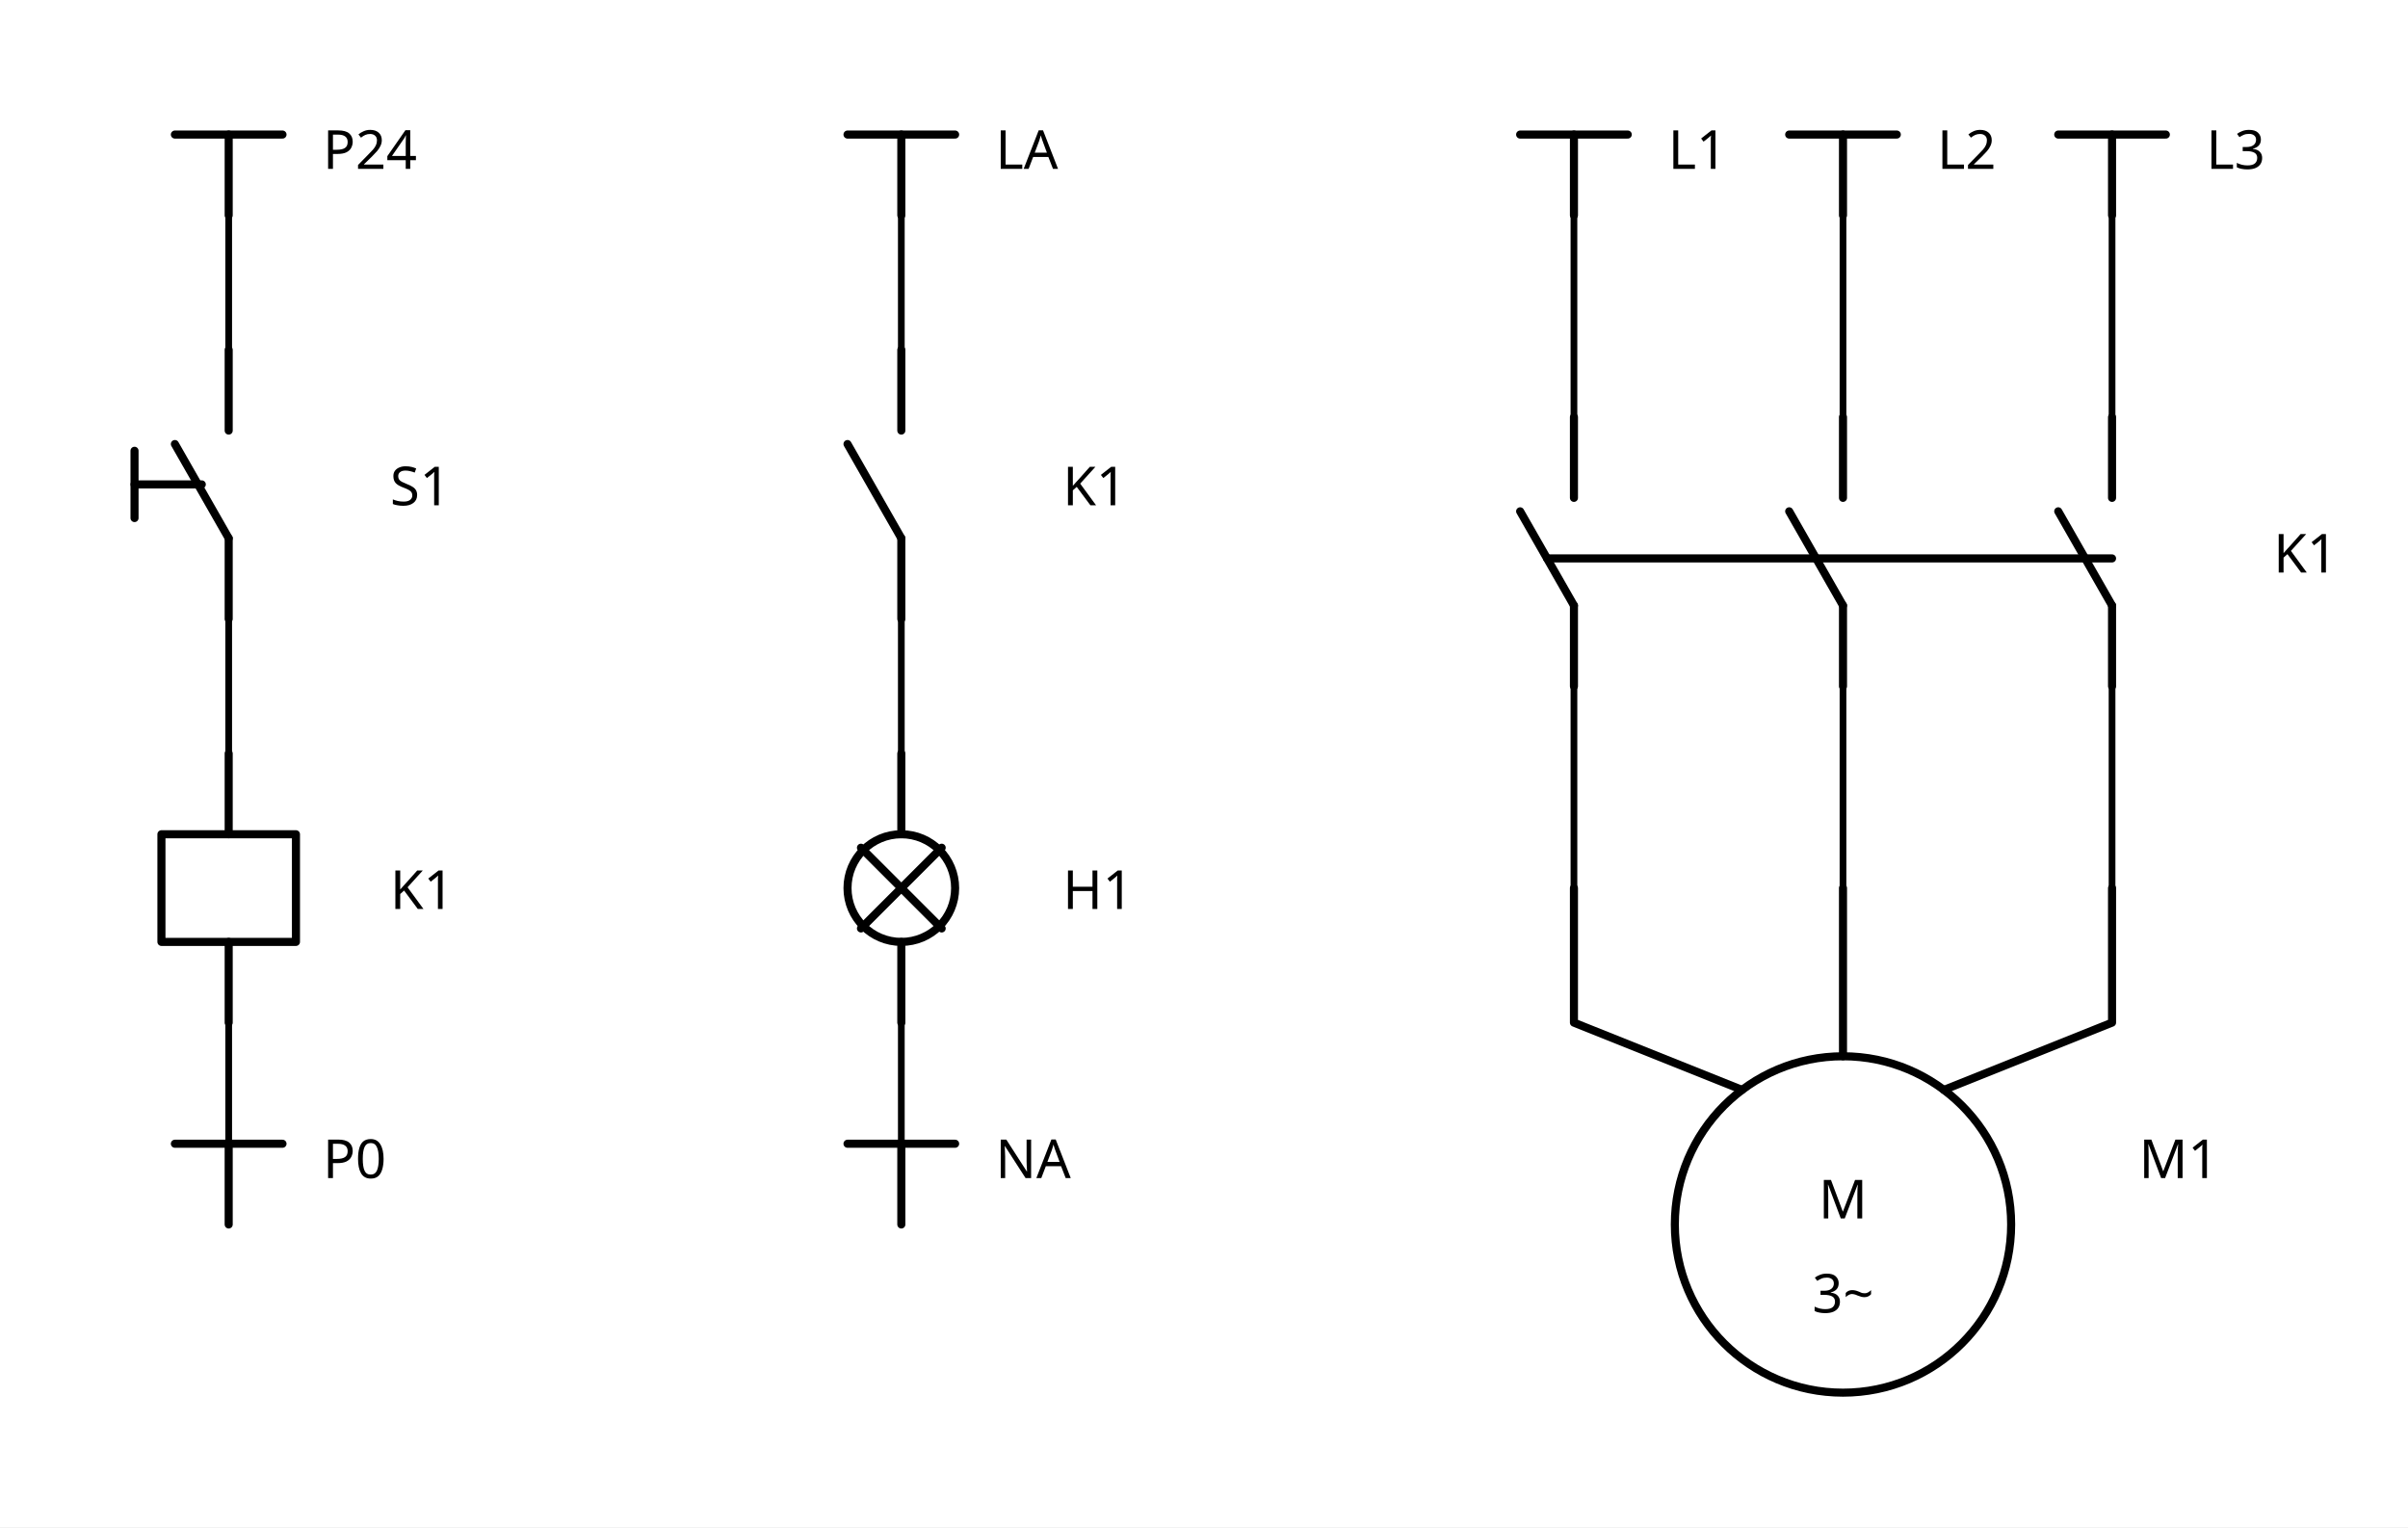
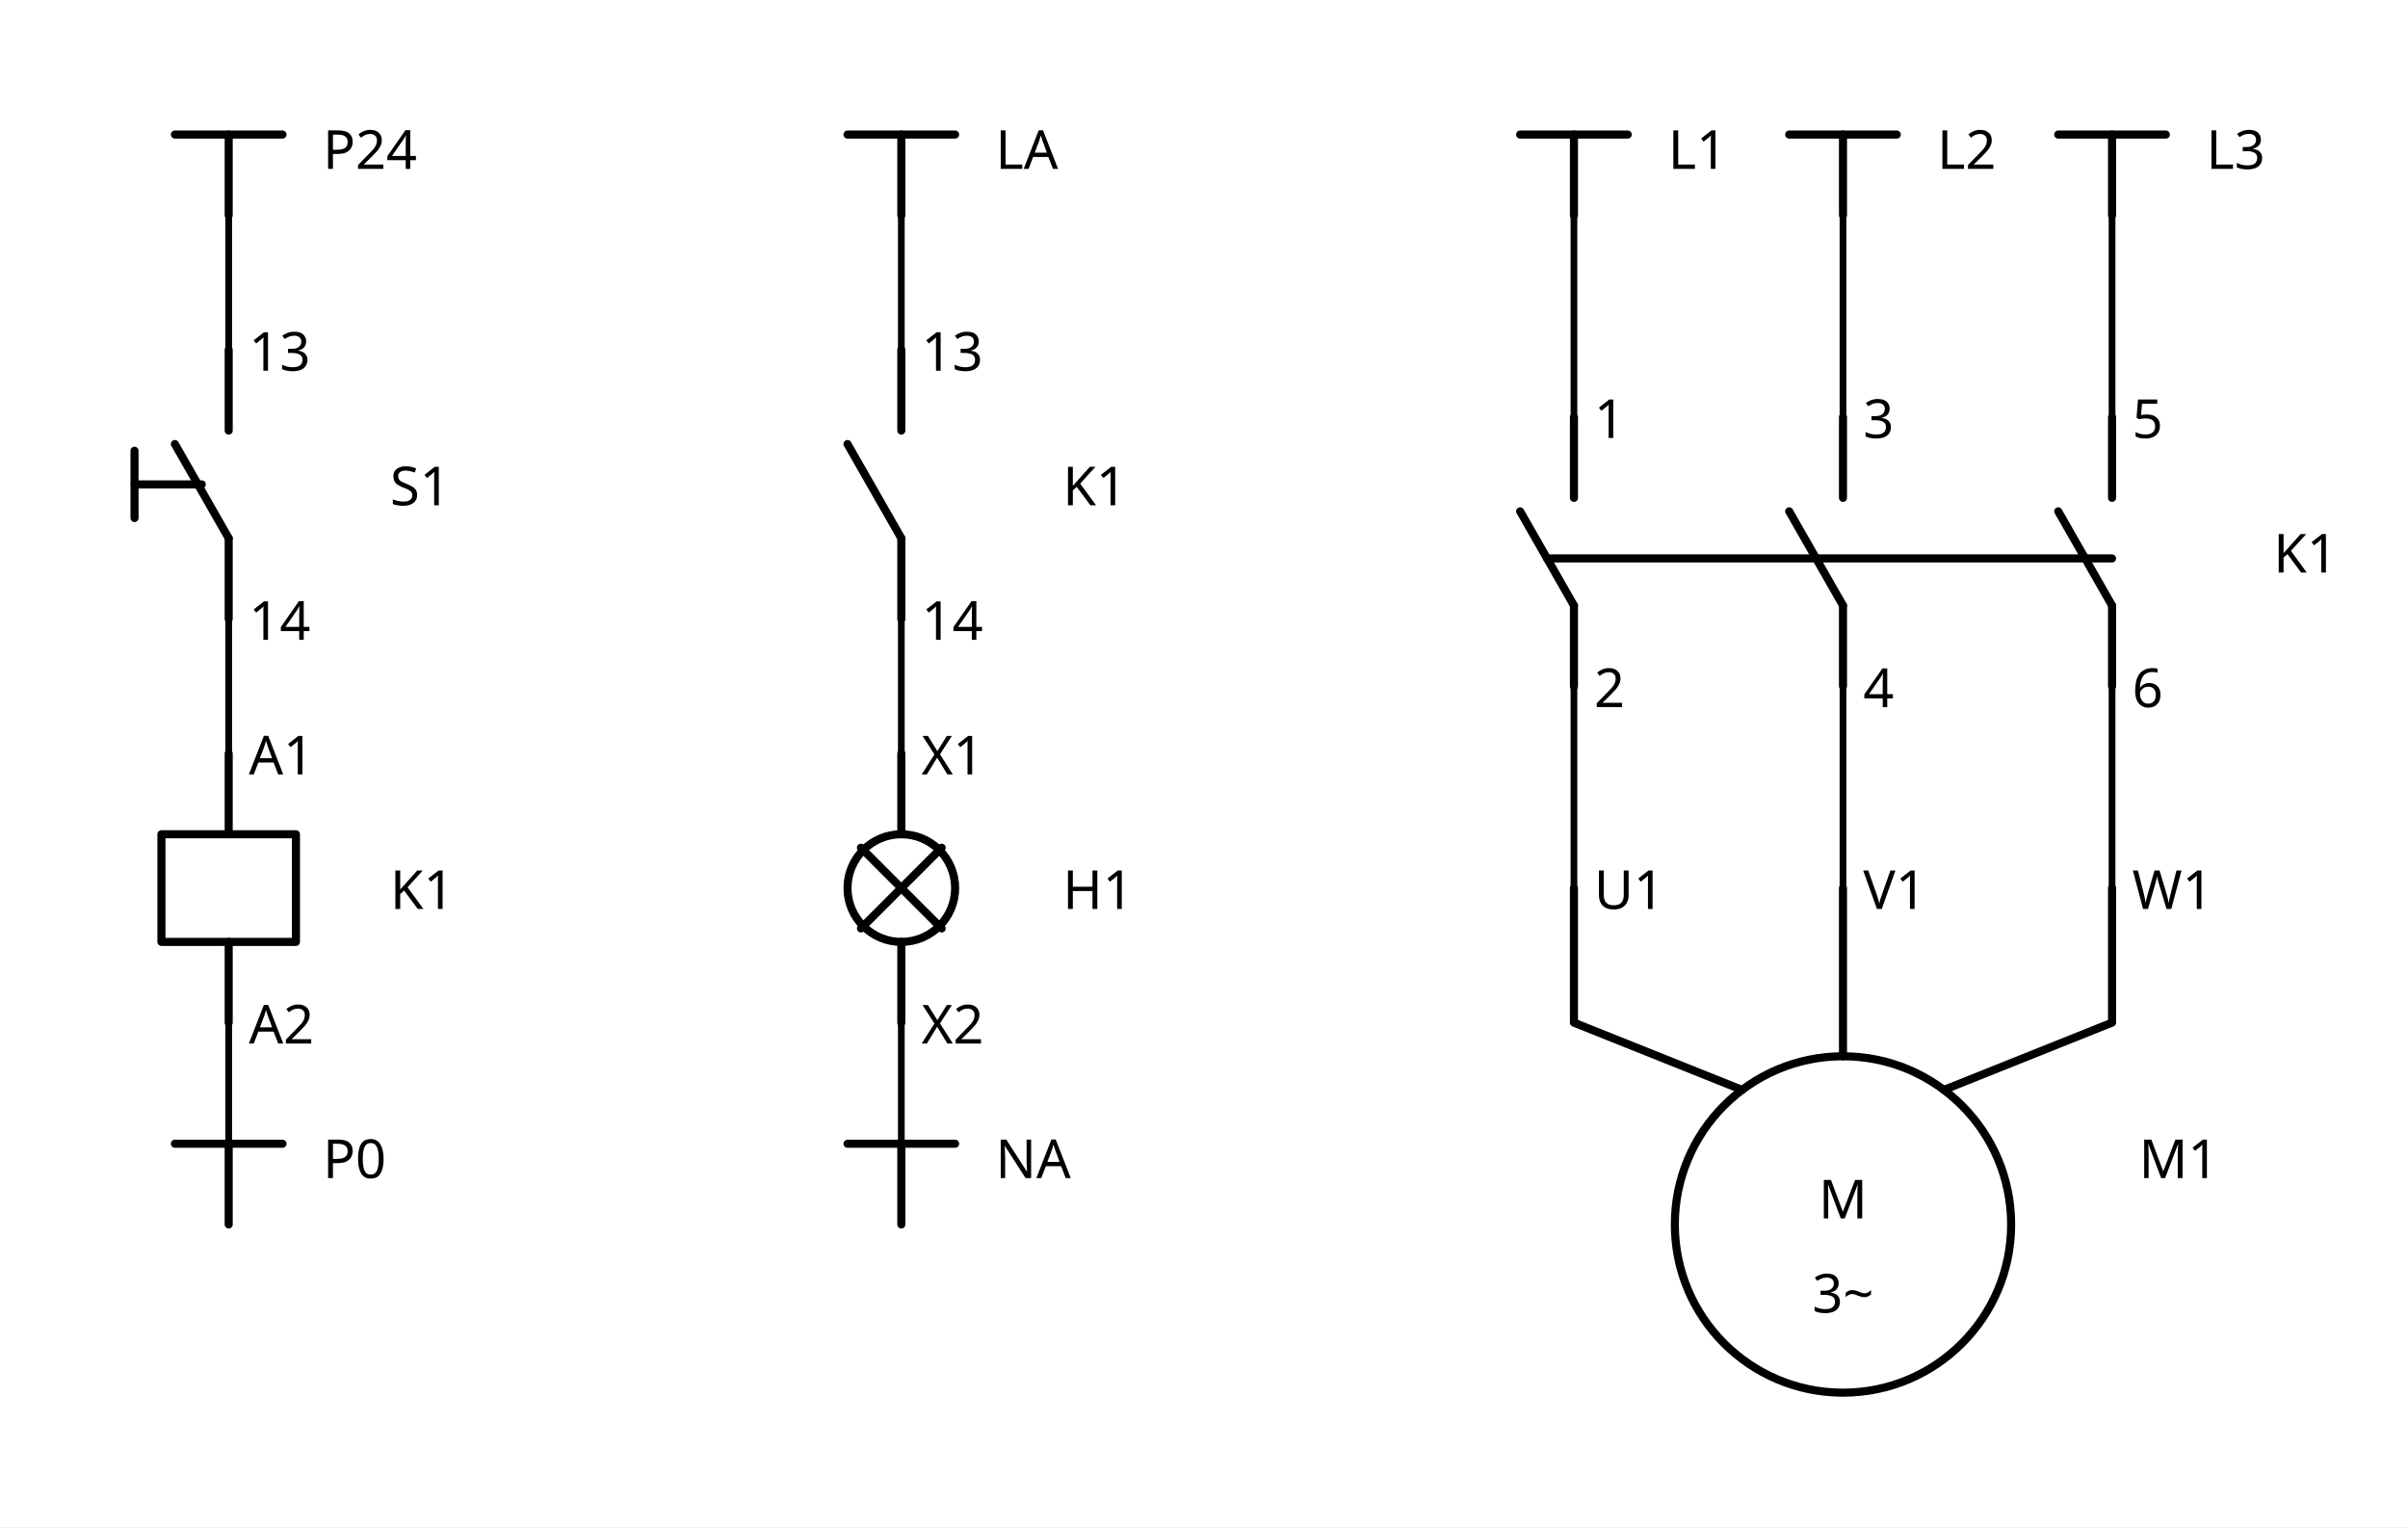
<svg xmlns="http://www.w3.org/2000/svg" version="1.1" viewBox="-34 -32 358 227" width="358" height="227" stroke-linecap="round" stroke-linejoin="round">
  <rect x="-34" y="-32" width="358" height="227" fill="#ffffff" />
  <polyline points="0,0 0,20" fill="none" stroke="#000000" stroke-width="1" />
  <polyline points="0,60 0,80" fill="none" stroke="#000000" stroke-width="1" />
  <polyline points="0,120 0,150" fill="none" stroke="#000000" stroke-width="1" />
  <polyline points="100,0 100,20" fill="none" stroke="#000000" stroke-width="1" />
  <polyline points="100,60 100,80" fill="none" stroke="#000000" stroke-width="1" />
  <polyline points="100,120 100,150" fill="none" stroke="#000000" stroke-width="1" />
  <polyline points="200,0 200,30" fill="none" stroke="#000000" stroke-width="1" />
  <polyline points="200,70 200,100" fill="none" stroke="#000000" stroke-width="1" />
  <polyline points="240,0 240,30" fill="none" stroke="#000000" stroke-width="1" />
  <polyline points="240,70 240,100" fill="none" stroke="#000000" stroke-width="1" />
  <polyline points="280,0 280,30" fill="none" stroke="#000000" stroke-width="1" />
  <polyline points="280,70 280,100" fill="none" stroke="#000000" stroke-width="1" />
  <line x1="-8" y1="-12" x2="8" y2="-12" fill="none" stroke="#000000" stroke-width="1.2" />
  <line x1="0" y1="-12" x2="0" y2="0" fill="none" stroke="#000000" stroke-width="1.2" />
  <line x1="-8" y1="138" x2="8" y2="138" fill="none" stroke="#000000" stroke-width="1.2" />
  <line x1="0" y1="138" x2="0" y2="150" fill="none" stroke="#000000" stroke-width="1.2" />
  <line x1="92" y1="-12" x2="108" y2="-12" fill="none" stroke="#000000" stroke-width="1.2" />
  <line x1="100" y1="-12" x2="100" y2="0" fill="none" stroke="#000000" stroke-width="1.2" />
  <line x1="92" y1="138" x2="108" y2="138" fill="none" stroke="#000000" stroke-width="1.2" />
  <line x1="100" y1="138" x2="100" y2="150" fill="none" stroke="#000000" stroke-width="1.2" />
  <line x1="192" y1="-12" x2="208" y2="-12" fill="none" stroke="#000000" stroke-width="1.2" />
  <line x1="200" y1="-12" x2="200" y2="0" fill="none" stroke="#000000" stroke-width="1.2" />
  <line x1="232" y1="-12" x2="248" y2="-12" fill="none" stroke="#000000" stroke-width="1.2" />
  <line x1="240" y1="-12" x2="240" y2="0" fill="none" stroke="#000000" stroke-width="1.2" />
  <line x1="272" y1="-12" x2="288" y2="-12" fill="none" stroke="#000000" stroke-width="1.2" />
  <line x1="280" y1="-12" x2="280" y2="0" fill="none" stroke="#000000" stroke-width="1.2" />
  <line x1="0" y1="20" x2="0" y2="32" fill="none" stroke="#000000" stroke-width="1.2" />
  <line x1="0" y1="48" x2="0" y2="60" fill="none" stroke="#000000" stroke-width="1.2" />
  <line x1="0" y1="48" x2="-8" y2="34" fill="none" stroke="#000000" stroke-width="1.2" />
  <line x1="-4" y1="40" x2="-14" y2="40" fill="none" stroke="#000000" stroke-width="1.2" />
  <line x1="-14" y1="35" x2="-14" y2="45" fill="none" stroke="#000000" stroke-width="1.2" />
  <line x1="0" y1="80" x2="0" y2="92" fill="none" stroke="#000000" stroke-width="1.2" />
  <line x1="0" y1="108" x2="0" y2="120" fill="none" stroke="#000000" stroke-width="1.2" />
  <rect x="-10" y="92" width="20" height="16" fill="none" stroke="#000000" stroke-width="1.2" />
  <line x1="100" y1="20" x2="100" y2="32" fill="none" stroke="#000000" stroke-width="1.2" />
  <line x1="100" y1="48" x2="100" y2="60" fill="none" stroke="#000000" stroke-width="1.2" />
  <line x1="100" y1="48" x2="92" y2="34" fill="none" stroke="#000000" stroke-width="1.2" />
  <line x1="200" y1="30" x2="200" y2="42" fill="none" stroke="#000000" stroke-width="1.2" />
  <line x1="200" y1="58" x2="200" y2="70" fill="none" stroke="#000000" stroke-width="1.2" />
  <line x1="200" y1="58" x2="192" y2="44" fill="none" stroke="#000000" stroke-width="1.2" />
  <line x1="240" y1="30" x2="240" y2="42" fill="none" stroke="#000000" stroke-width="1.2" />
  <line x1="240" y1="58" x2="240" y2="70" fill="none" stroke="#000000" stroke-width="1.2" />
  <line x1="240" y1="58" x2="232" y2="44" fill="none" stroke="#000000" stroke-width="1.2" />
  <line x1="280" y1="30" x2="280" y2="42" fill="none" stroke="#000000" stroke-width="1.2" />
  <line x1="280" y1="58" x2="280" y2="70" fill="none" stroke="#000000" stroke-width="1.2" />
  <line x1="280" y1="58" x2="272" y2="44" fill="none" stroke="#000000" stroke-width="1.2" />
  <line x1="196" y1="51" x2="280" y2="51" fill="none" stroke="#000000" stroke-width="1.2" />
  <line x1="100" y1="80" x2="100" y2="92" fill="none" stroke="#000000" stroke-width="1.2" />
  <line x1="100" y1="108" x2="100" y2="120" fill="none" stroke="#000000" stroke-width="1.2" />
  <circle cx="100" cy="100" r="8" fill="none" stroke="#000000" stroke-width="1.2" />
  <line x1="94" y1="94" x2="106" y2="106" fill="none" stroke="#000000" stroke-width="1.2" />
  <line x1="94" y1="106" x2="106" y2="94" fill="none" stroke="#000000" stroke-width="1.2" />
  <polyline points="200,100 200,120 225,130" fill="none" stroke="#000000" stroke-width="1.2" />
  <line x1="240" y1="100" x2="240" y2="125" fill="none" stroke="#000000" stroke-width="1.2" />
  <polyline points="280,100 280,120 255,130" fill="none" stroke="#000000" stroke-width="1.2" />
  <circle cx="240" cy="150" r="25" fill="none" stroke="#000000" stroke-width="1.2" />
  <text x="240" y="146" text-anchor="middle" dominant-baseline="central" font-family="sans-serif" font-size="8" fill="#000000">M</text>
  <text x="240" y="160" text-anchor="middle" dominant-baseline="central" font-family="sans-serif" font-size="8" fill="#000000">3~</text>
  <text x="14" y="-10" text-anchor="start" dominant-baseline="central" font-family="sans-serif" font-size="8" fill="#000000">P24</text>
  <text x="14" y="140" text-anchor="start" dominant-baseline="central" font-family="sans-serif" font-size="8" fill="#000000">P0</text>
  <text x="114" y="-10" text-anchor="start" dominant-baseline="central" font-family="sans-serif" font-size="8" fill="#000000">LA</text>
  <text x="114" y="140" text-anchor="start" dominant-baseline="central" font-family="sans-serif" font-size="8" fill="#000000">NA</text>
  <text x="214" y="-10" text-anchor="start" dominant-baseline="central" font-family="sans-serif" font-size="8" fill="#000000">L1</text>
  <text x="254" y="-10" text-anchor="start" dominant-baseline="central" font-family="sans-serif" font-size="8" fill="#000000">L2</text>
  <text x="294" y="-10" text-anchor="start" dominant-baseline="central" font-family="sans-serif" font-size="8" fill="#000000">L3</text>
  <text x="24" y="40" text-anchor="start" dominant-baseline="central" font-family="sans-serif" font-size="8" fill="#000000">S1</text>
+   <text x="3" y="20" text-anchor="start" dominant-baseline="central" font-family="sans-serif" font-size="8" fill="#000000">13</text>
+   <text x="3" y="60" text-anchor="start" dominant-baseline="central" font-family="sans-serif" font-size="8" fill="#000000">14</text>
  <text x="24" y="100" text-anchor="start" dominant-baseline="central" font-family="sans-serif" font-size="8" fill="#000000">K1</text>
+   <text x="3" y="80" text-anchor="start" dominant-baseline="central" font-family="sans-serif" font-size="8" fill="#000000">A1</text>
+   <text x="3" y="120" text-anchor="start" dominant-baseline="central" font-family="sans-serif" font-size="8" fill="#000000">A2</text>
  <text x="124" y="40" text-anchor="start" dominant-baseline="central" font-family="sans-serif" font-size="8" fill="#000000">K1</text>
+   <text x="103" y="20" text-anchor="start" dominant-baseline="central" font-family="sans-serif" font-size="8" fill="#000000">13</text>
+   <text x="103" y="60" text-anchor="start" dominant-baseline="central" font-family="sans-serif" font-size="8" fill="#000000">14</text>
  <text x="304" y="50" text-anchor="start" dominant-baseline="central" font-family="sans-serif" font-size="8" fill="#000000">K1</text>
+   <text x="203" y="30" text-anchor="start" dominant-baseline="central" font-family="sans-serif" font-size="8" fill="#000000">1</text>
+   <text x="203" y="70" text-anchor="start" dominant-baseline="central" font-family="sans-serif" font-size="8" fill="#000000">2</text>
+   <text x="243" y="30" text-anchor="start" dominant-baseline="central" font-family="sans-serif" font-size="8" fill="#000000">3</text>
+   <text x="243" y="70" text-anchor="start" dominant-baseline="central" font-family="sans-serif" font-size="8" fill="#000000">4</text>
+   <text x="283" y="30" text-anchor="start" dominant-baseline="central" font-family="sans-serif" font-size="8" fill="#000000">5</text>
+   <text x="283" y="70" text-anchor="start" dominant-baseline="central" font-family="sans-serif" font-size="8" fill="#000000">6</text>
  <text x="124" y="100" text-anchor="start" dominant-baseline="central" font-family="sans-serif" font-size="8" fill="#000000">H1</text>
+   <text x="103" y="80" text-anchor="start" dominant-baseline="central" font-family="sans-serif" font-size="8" fill="#000000">X1</text>
+   <text x="103" y="120" text-anchor="start" dominant-baseline="central" font-family="sans-serif" font-size="8" fill="#000000">X2</text>
  <text x="284" y="140" text-anchor="start" dominant-baseline="central" font-family="sans-serif" font-size="8" fill="#000000">M1</text>
+   <text x="203" y="100" text-anchor="start" dominant-baseline="central" font-family="sans-serif" font-size="8" fill="#000000">U1</text>
+   <text x="243" y="100" text-anchor="start" dominant-baseline="central" font-family="sans-serif" font-size="8" fill="#000000">V1</text>
+   <text x="283" y="100" text-anchor="start" dominant-baseline="central" font-family="sans-serif" font-size="8" fill="#000000">W1</text>
</svg>
